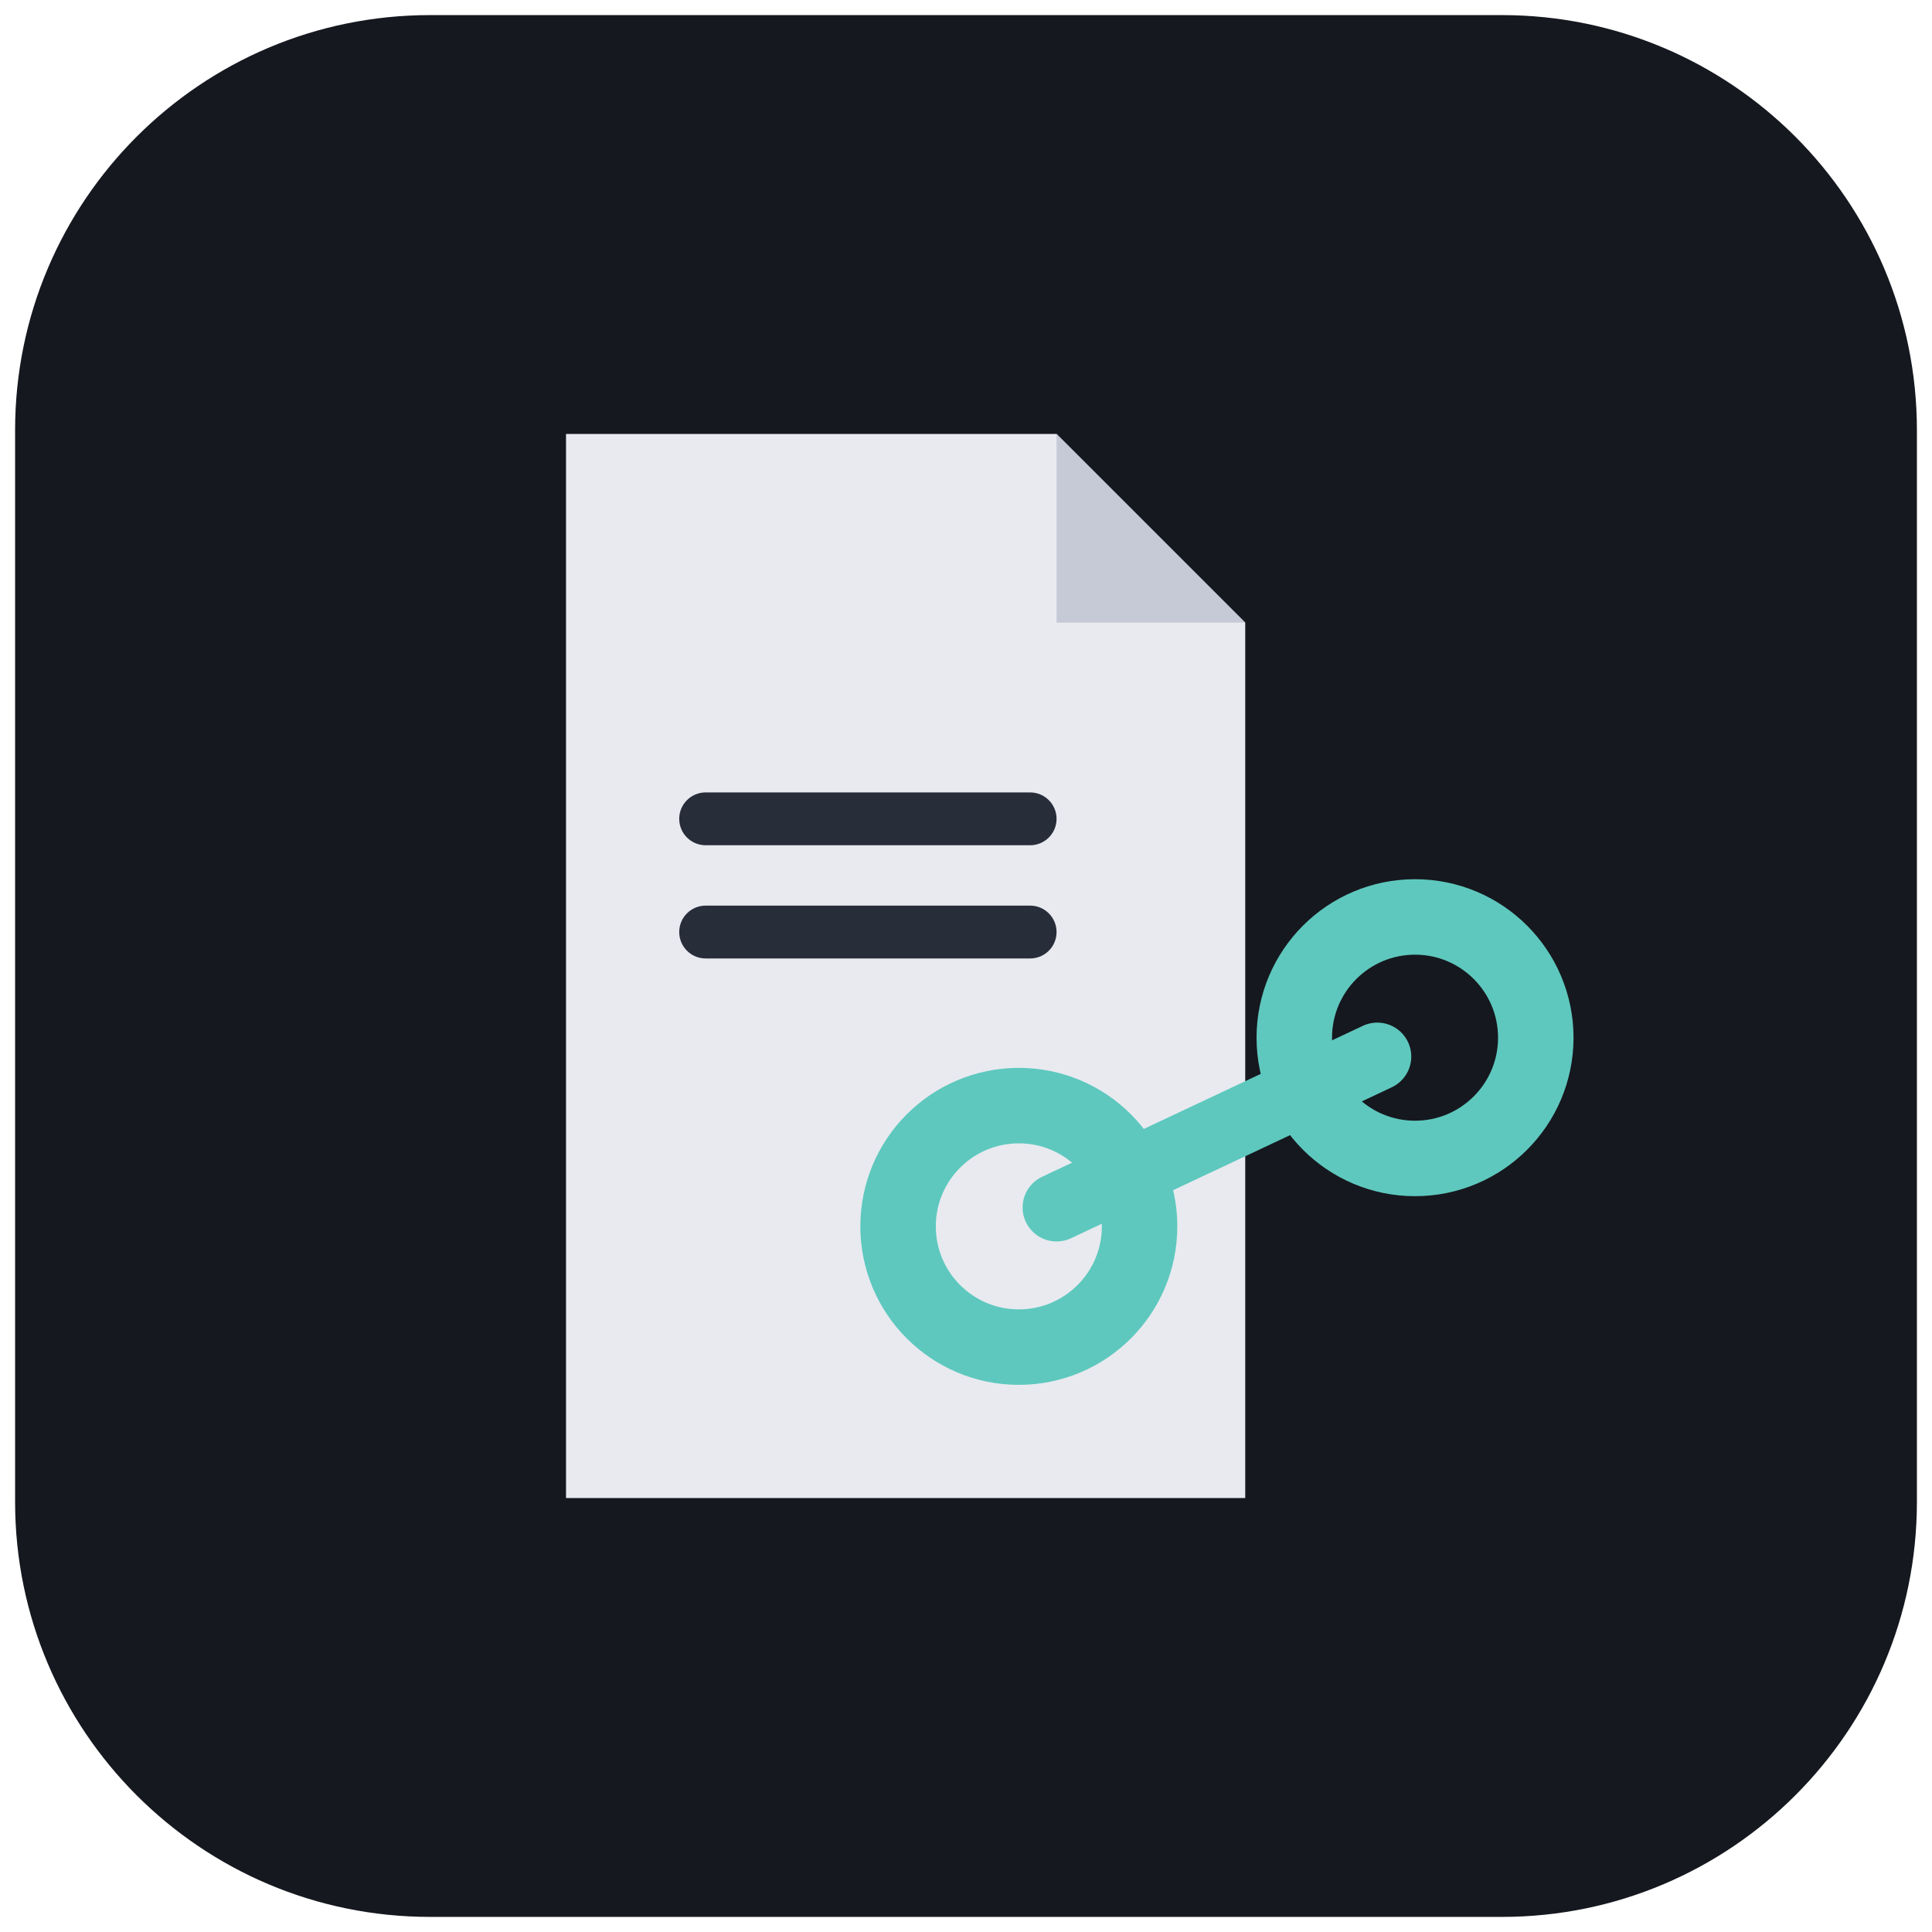
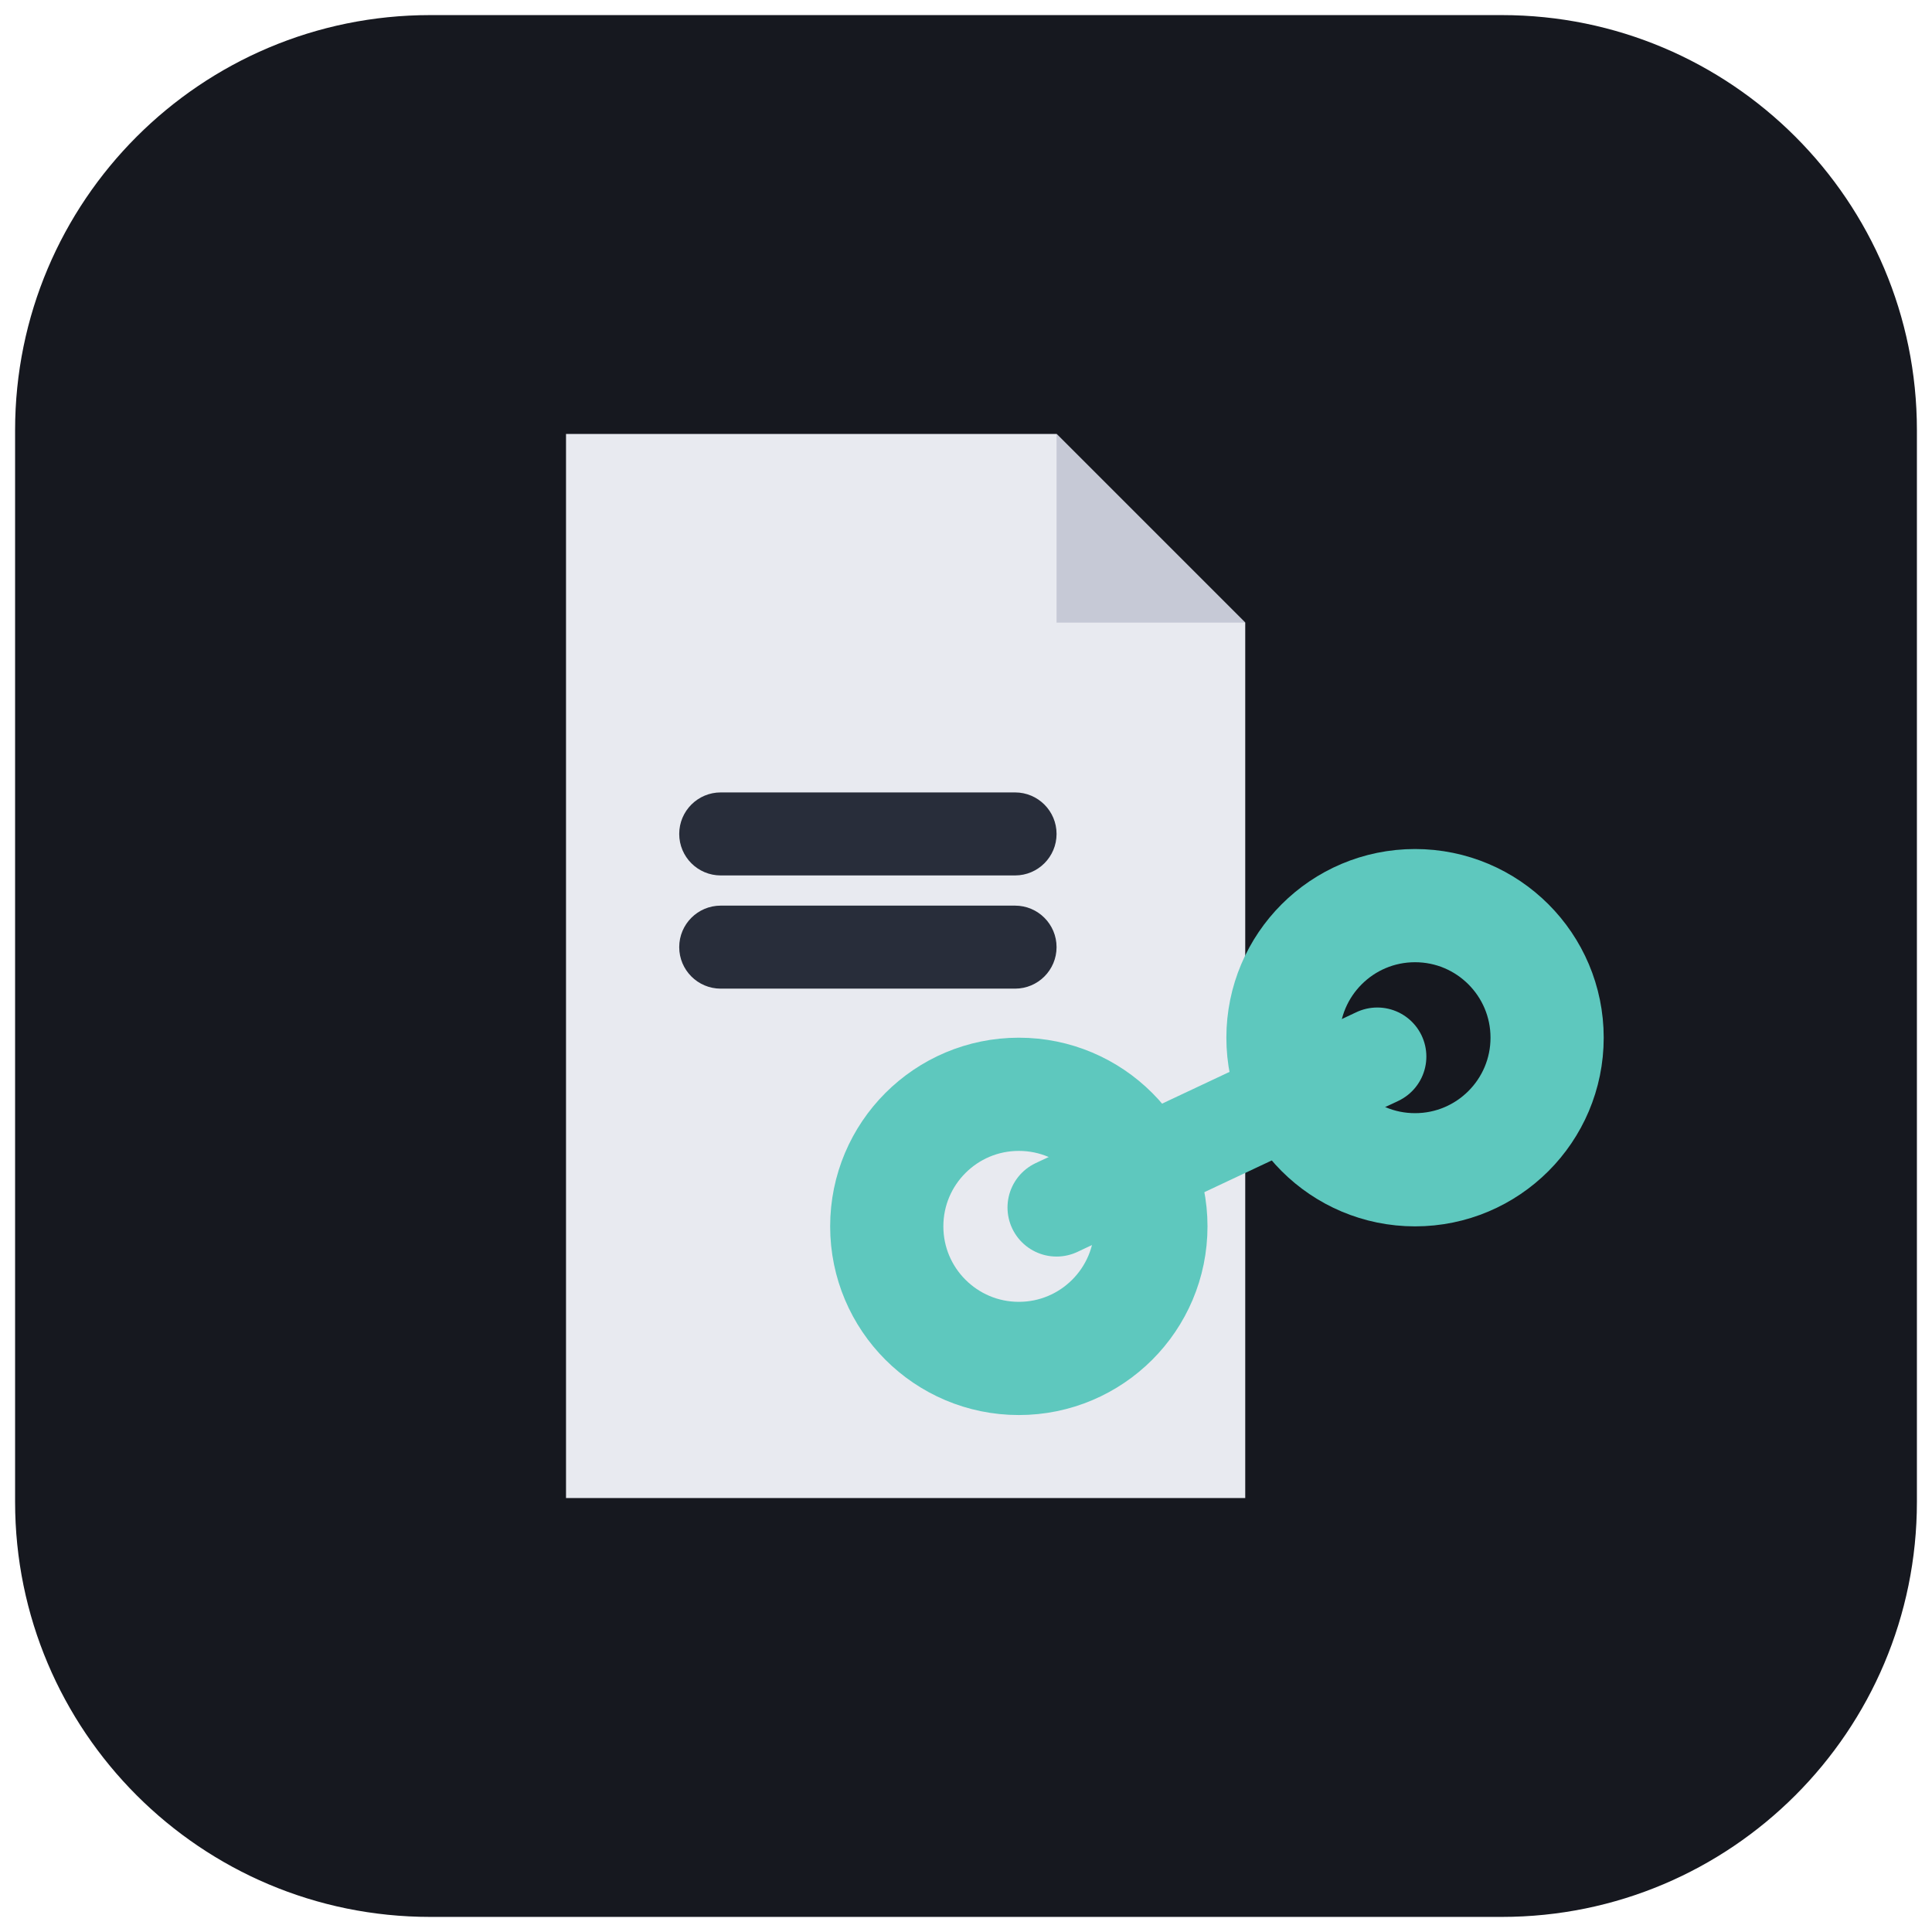
<svg xmlns="http://www.w3.org/2000/svg" viewBox="0 0 1024 1024">
  <rect x="8" y="8" width="1008" height="1008" rx="220" fill="#16181f" />
  <path d="M300 230 H560 L660 330 V794 H300 Z" fill="#e8eaf0" />
  <path d="M560 230 V330 H660 Z" fill="#c6c9d6" />
-   <rect x="360" y="420" width="200" height="28" rx="14" fill="#282d3a" />
-   <rect x="360" y="480" width="200" height="28" rx="14" fill="#282d3a" />
-   <line x1="560" y1="640" x2="730" y2="560" stroke="#5ec8be" stroke-width="36" stroke-linecap="round" />
-   <circle cx="540" cy="650" r="64" fill="none" stroke="#5ec8be" stroke-width="40" />
-   <circle cx="750" cy="550" r="64" fill="none" stroke="#5ec8be" stroke-width="40" />
+   <rect x="360" y="420" width="200" height="44" rx="22" fill="#282d3a" />
+   <rect x="360" y="480" width="200" height="44" rx="22" fill="#282d3a" />
+   <line x1="560" y1="640" x2="730" y2="560" stroke="#5ec8be" stroke-width="52" stroke-linecap="round" />
+   <circle cx="540" cy="650" r="70" fill="none" stroke="#5ec8be" stroke-width="60" />
+   <circle cx="750" cy="550" r="70" fill="none" stroke="#5ec8be" stroke-width="60" />
</svg>
